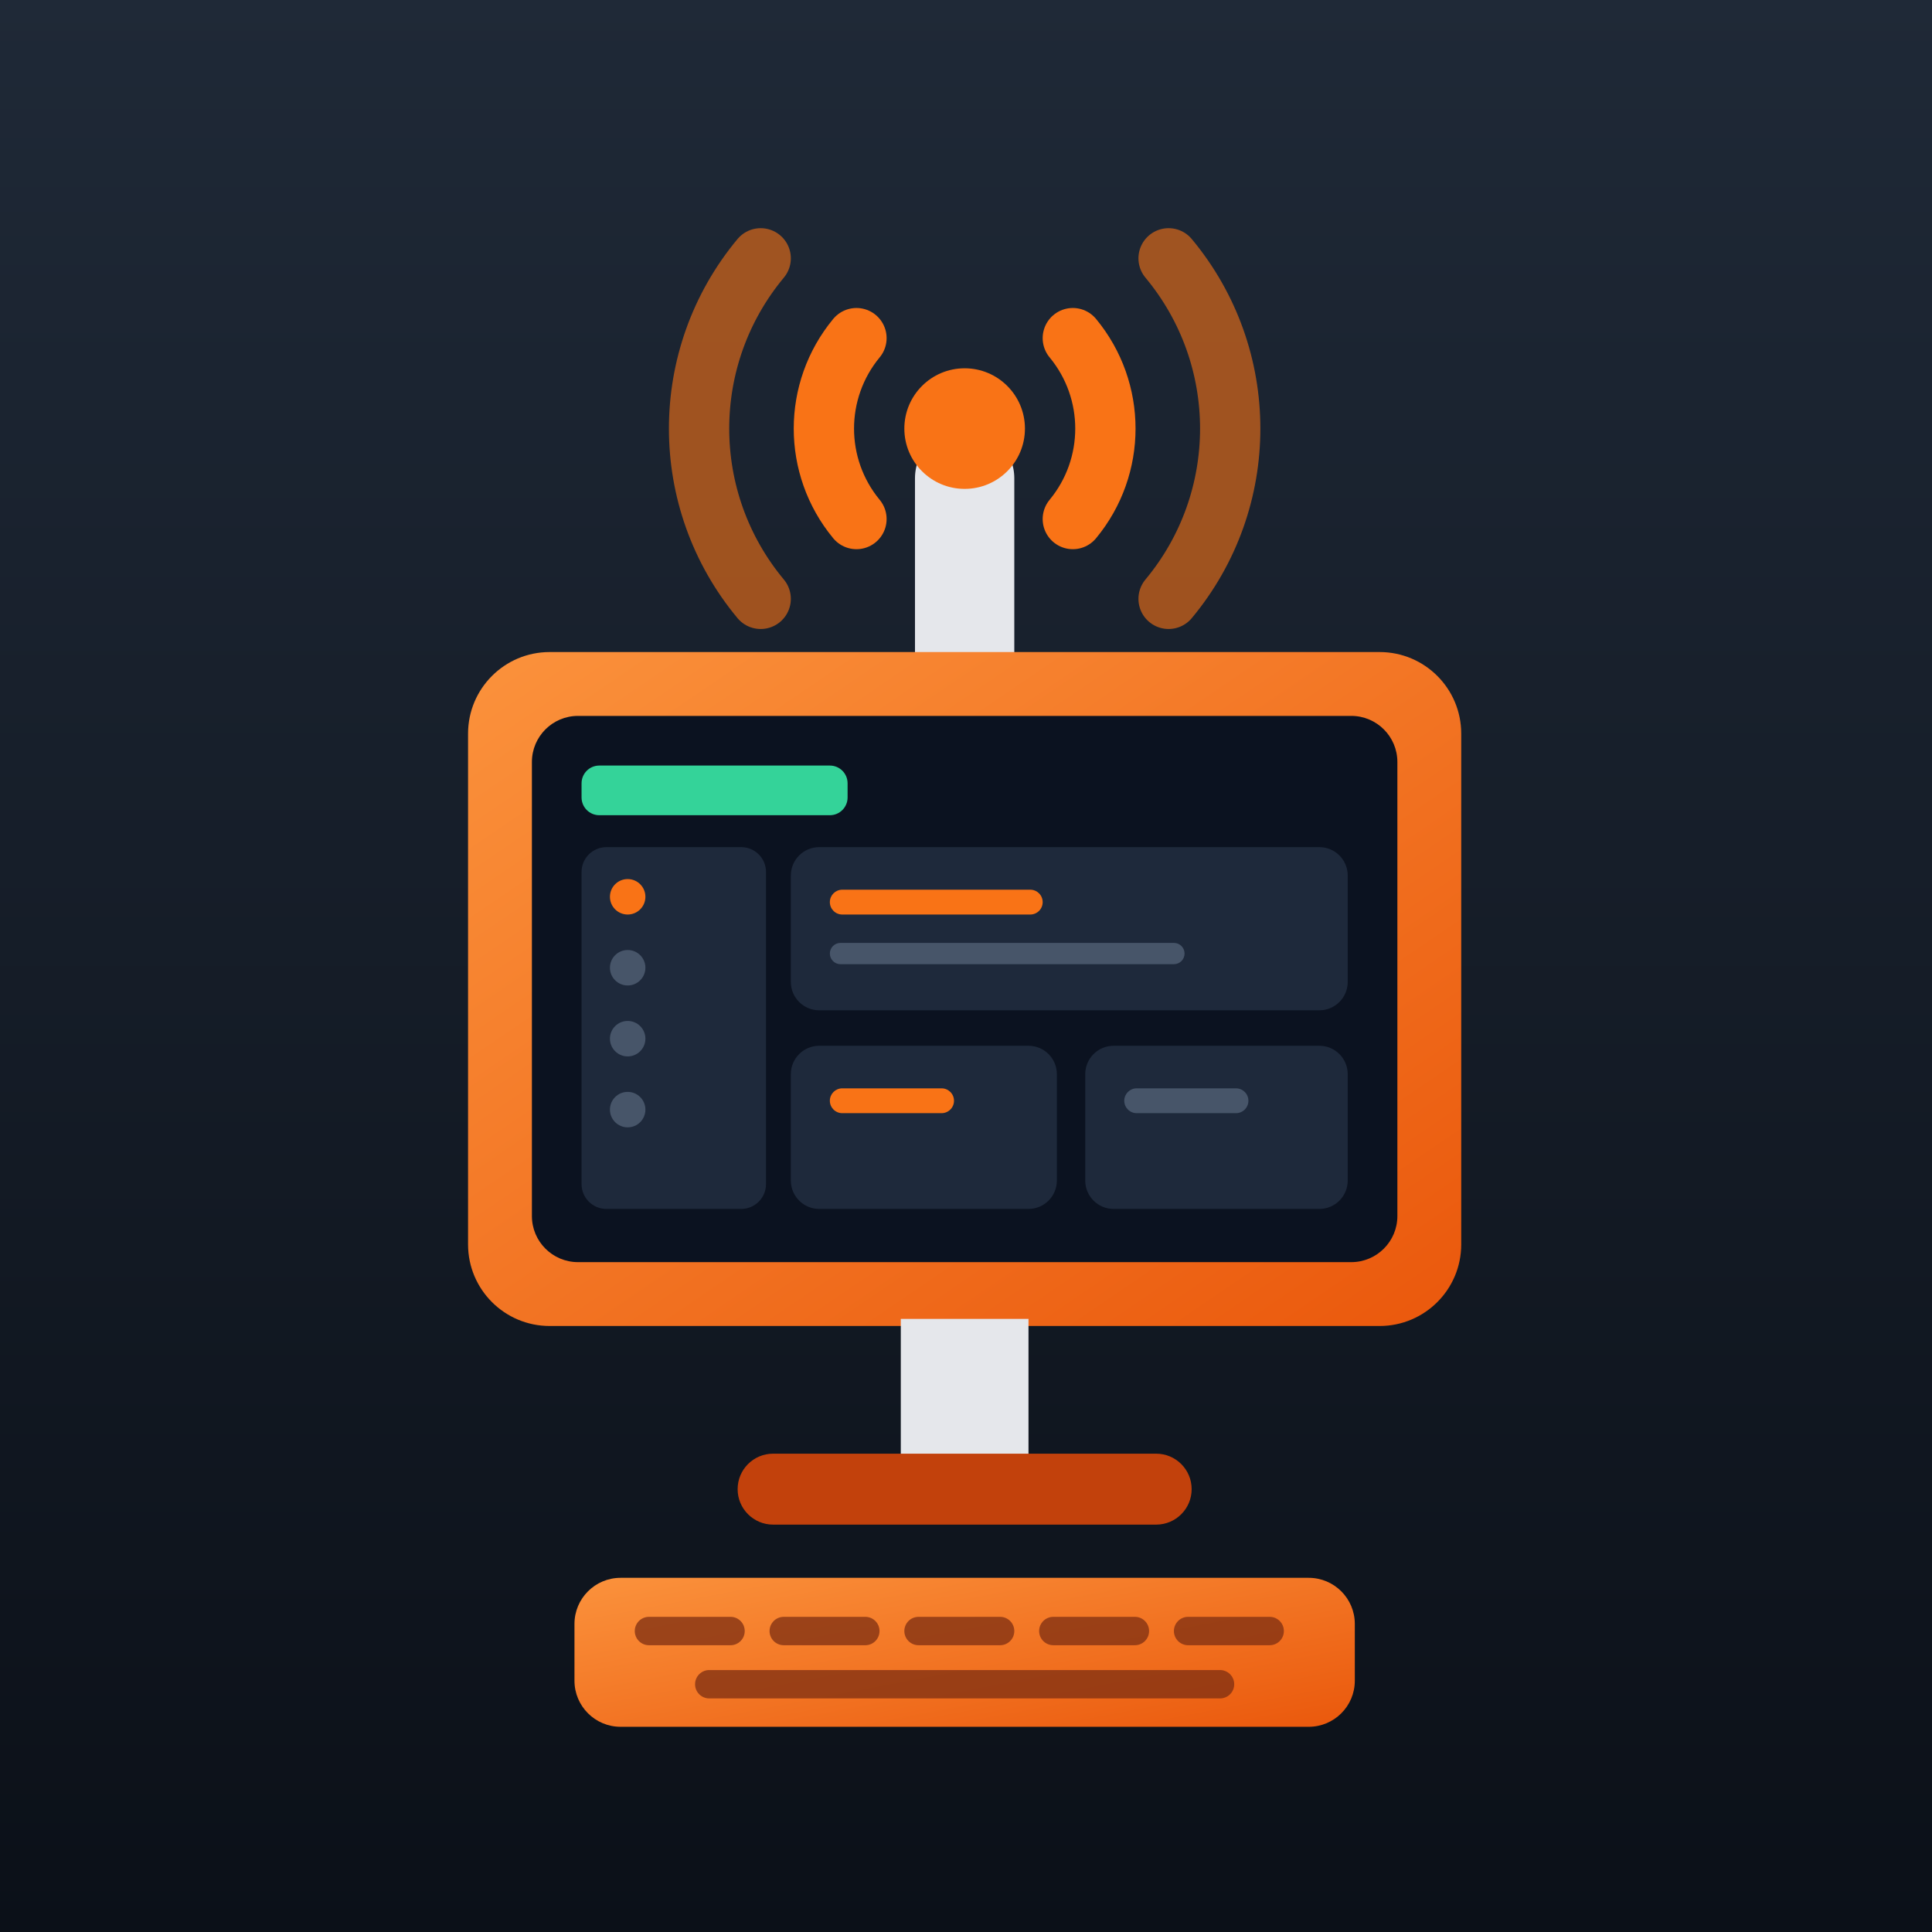
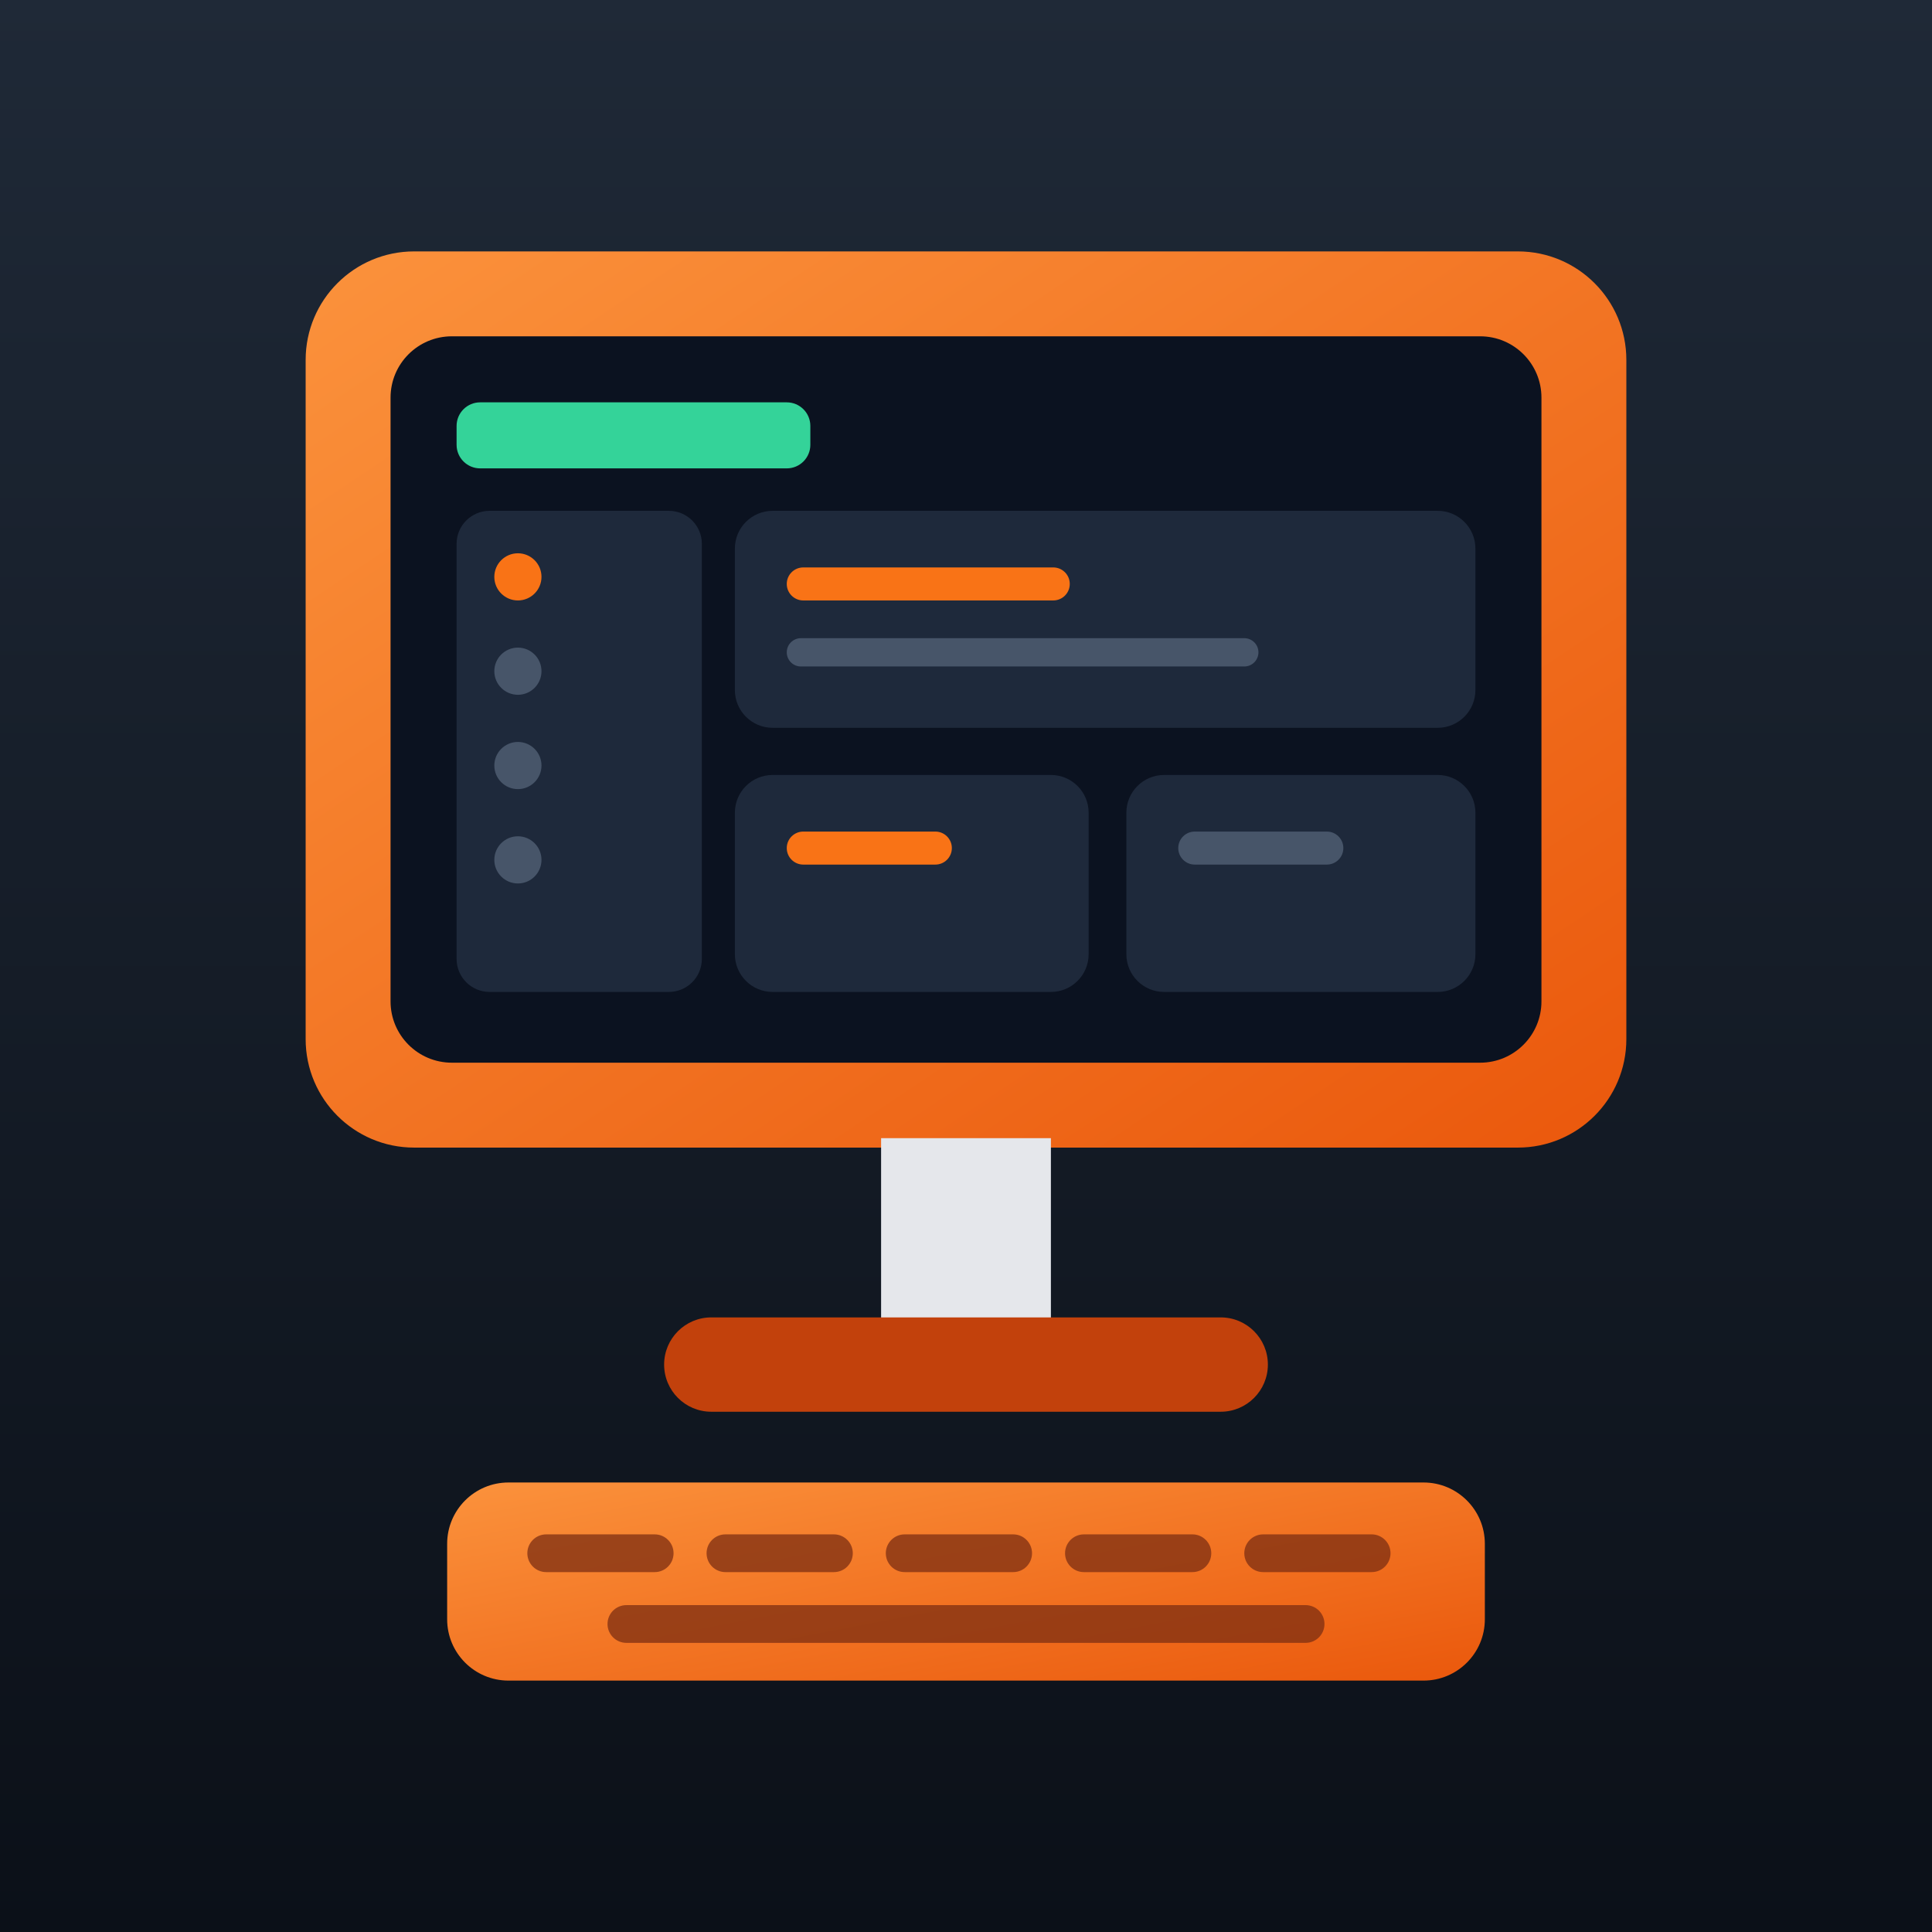
<svg xmlns="http://www.w3.org/2000/svg" width="1024" height="1024" viewBox="0 0 1024 1024">
  <defs>
    <linearGradient id="bg" x1="0" y1="0" x2="0" y2="1">
      <stop offset="0" stop-color="#1f2937" />
      <stop offset="1" stop-color="#0b1018" />
    </linearGradient>
    <linearGradient id="body" x1="0" y1="0" x2="1" y2="1">
      <stop offset="0" stop-color="#fb923c" />
      <stop offset="1" stop-color="#ea580c" />
    </linearGradient>
  </defs>
  <rect width="1024" height="1024" fill="url(#bg)" />
-   <g transform="translate(30 26) scale(.94)">
-     <g fill="none" stroke="#f97316" stroke-linecap="round">
-       <path d="M573 163 A80 80 0 0 1 573 265" stroke-width="34" />
-       <path d="M627 118 A150 150 0 0 1 627 310" stroke-width="34" opacity=".6" />
-       <path d="M451 163 A80 80 0 0 0 451 265" stroke-width="34" />
-       <path d="M397 118 A150 150 0 0 0 397 310" stroke-width="34" opacity=".6" />
-     </g>
-     <rect x="484" y="214" width="56" height="170" rx="28" fill="#e5e7eb" />
-     <circle cx="512" cy="214" r="34" fill="#f97316" />
+   <g transform="translate(512 512) scale(1.25) translate(-512 -643)">
    <rect x="232" y="340" width="560" height="380" rx="46" fill="url(#body)" />
    <rect x="268" y="376" width="488" height="308" rx="26" fill="#0b1220" />
    <rect x="296" y="404" width="150" height="28" rx="10" fill="#34d399" />
    <rect x="296" y="450" width="104" height="204" rx="14" fill="#1e293b" />
    <circle cx="322" cy="478" r="10" fill="#f97316" />
    <circle cx="322" cy="518" r="10" fill="#475569" />
    <circle cx="322" cy="558" r="10" fill="#475569" />
    <circle cx="322" cy="598" r="10" fill="#475569" />
    <rect x="414" y="450" width="314" height="92" rx="16" fill="#1e293b" />
    <rect x="436" y="474" width="120" height="14" rx="7" fill="#f97316" />
    <rect x="436" y="504" width="200" height="12" rx="6" fill="#475569" />
    <rect x="414" y="562" width="150" height="92" rx="16" fill="#1e293b" />
    <rect x="580" y="562" width="148" height="92" rx="16" fill="#1e293b" />
    <rect x="436" y="586" width="70" height="14" rx="7" fill="#f97316" />
    <rect x="602" y="586" width="70" height="14" rx="7" fill="#475569" />
    <rect x="476" y="716" width="72" height="84" fill="#e5e7eb" />
    <rect x="384" y="792" width="256" height="40" rx="20" fill="#c2410c" />
    <rect x="292" y="862" width="440" height="84" rx="26" fill="url(#body)" />
    <g fill="#7c2d12" opacity=".75">
      <rect x="326" y="884" width="62" height="16" rx="8" />
      <rect x="402" y="884" width="62" height="16" rx="8" />
      <rect x="478" y="884" width="62" height="16" rx="8" />
      <rect x="554" y="884" width="62" height="16" rx="8" />
      <rect x="630" y="884" width="62" height="16" rx="8" />
      <rect x="360" y="914" width="304" height="16" rx="8" />
    </g>
  </g>
</svg>
